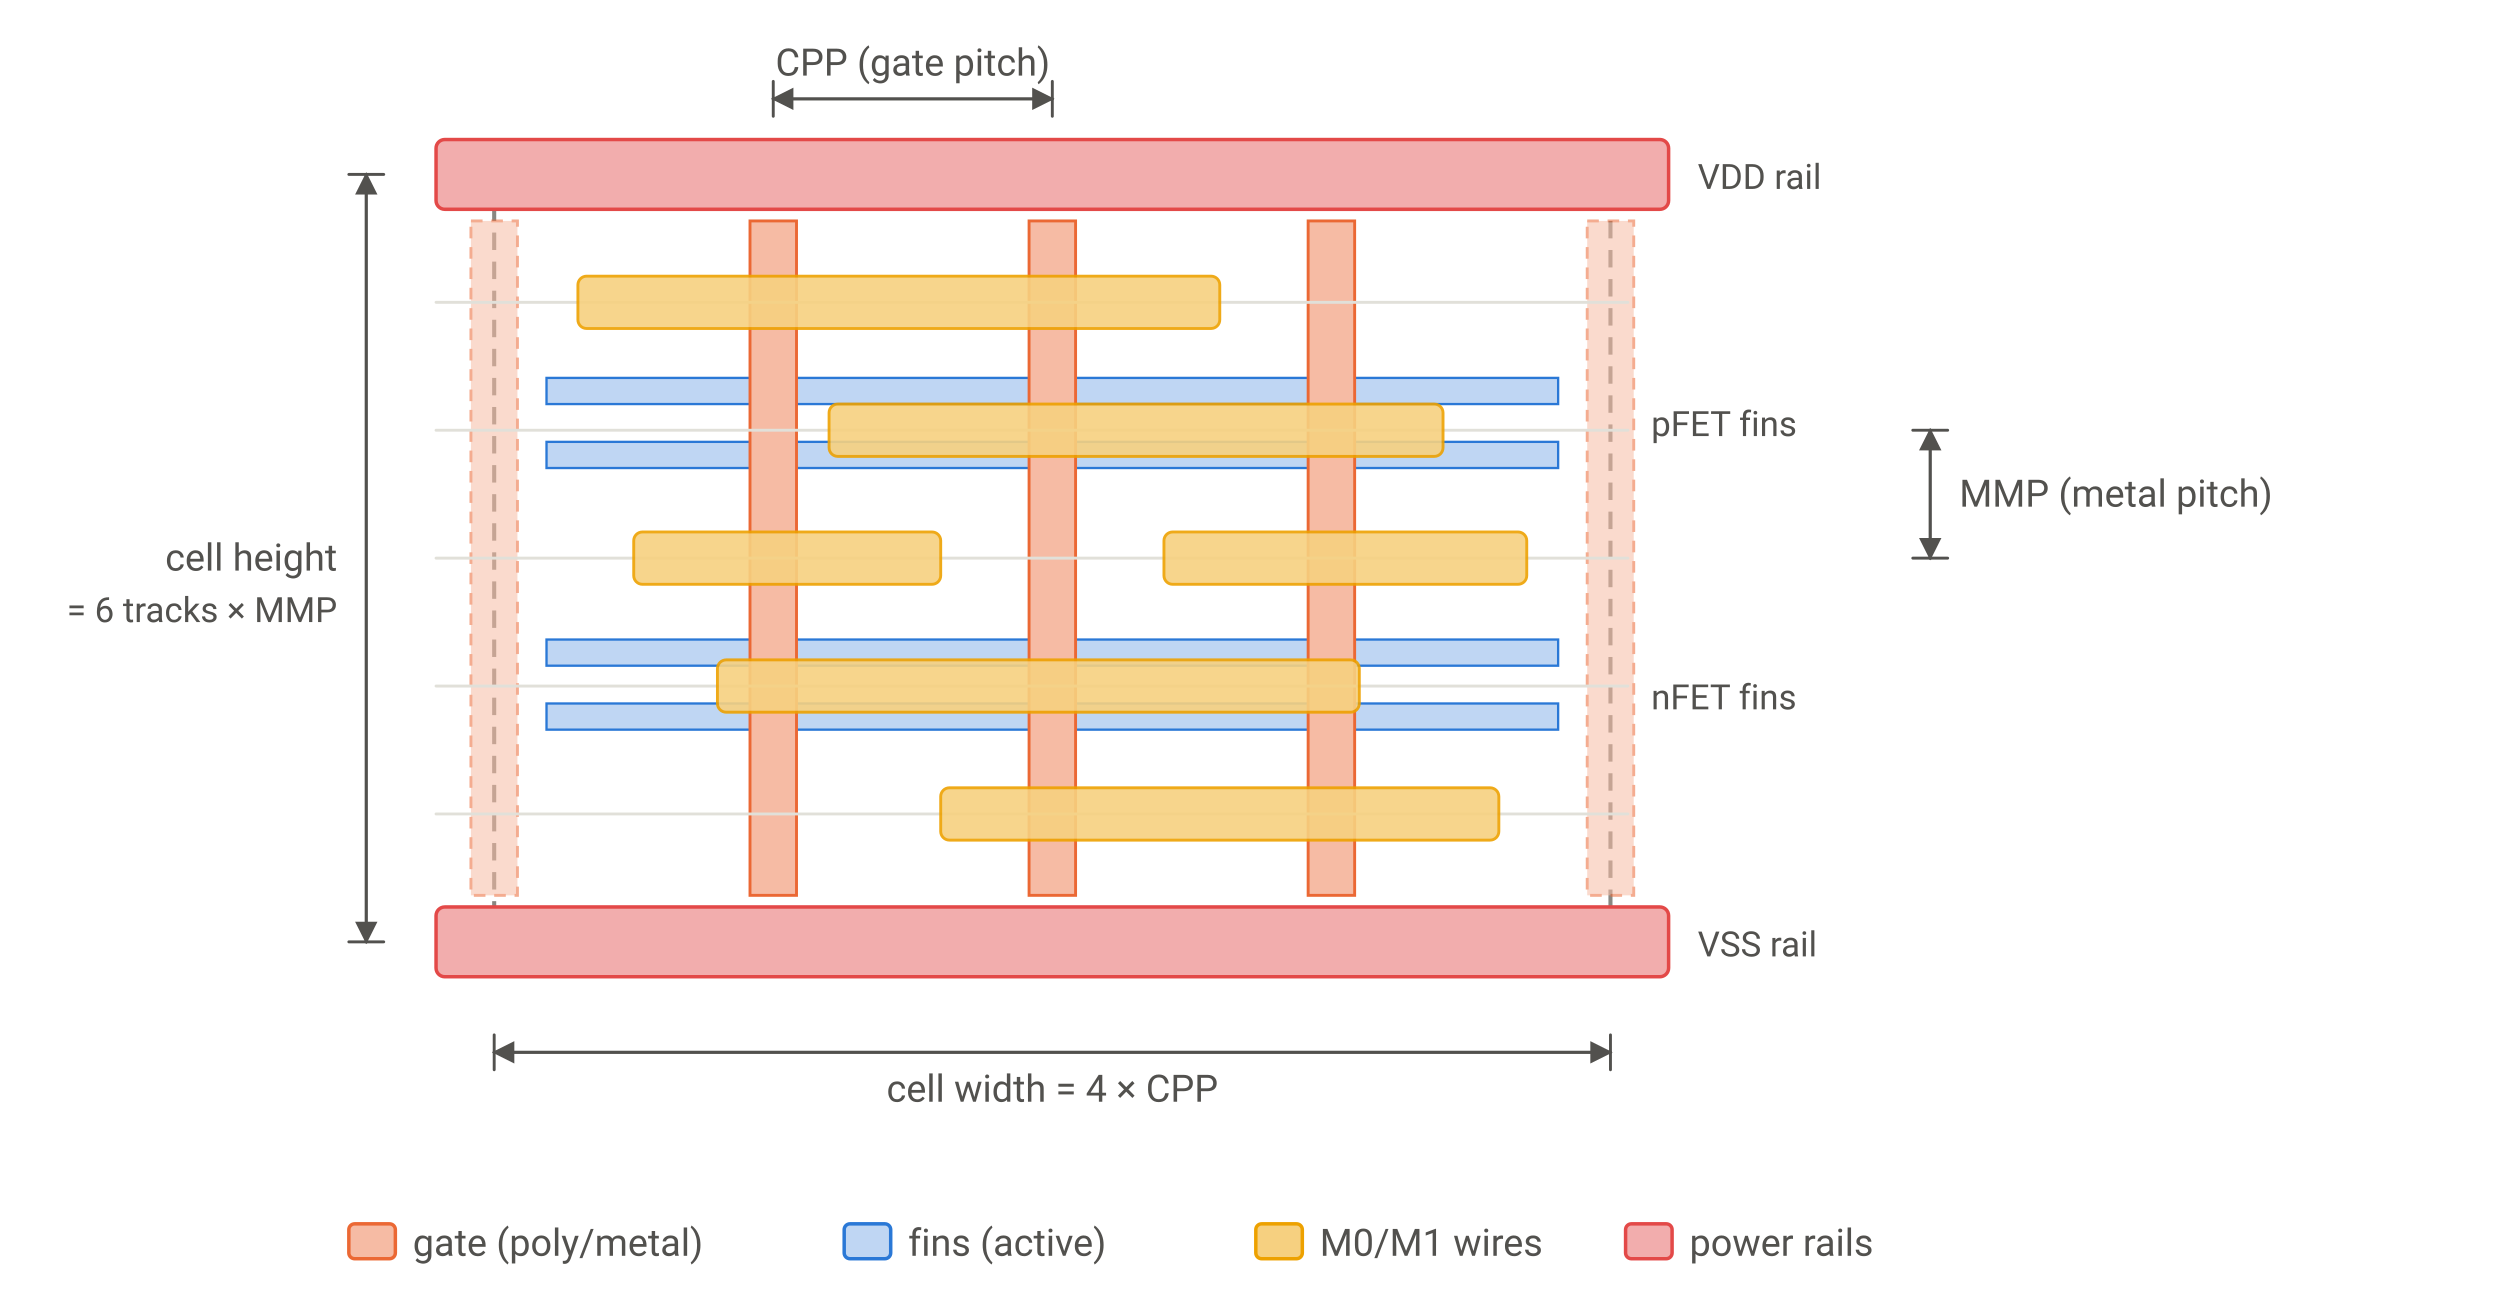
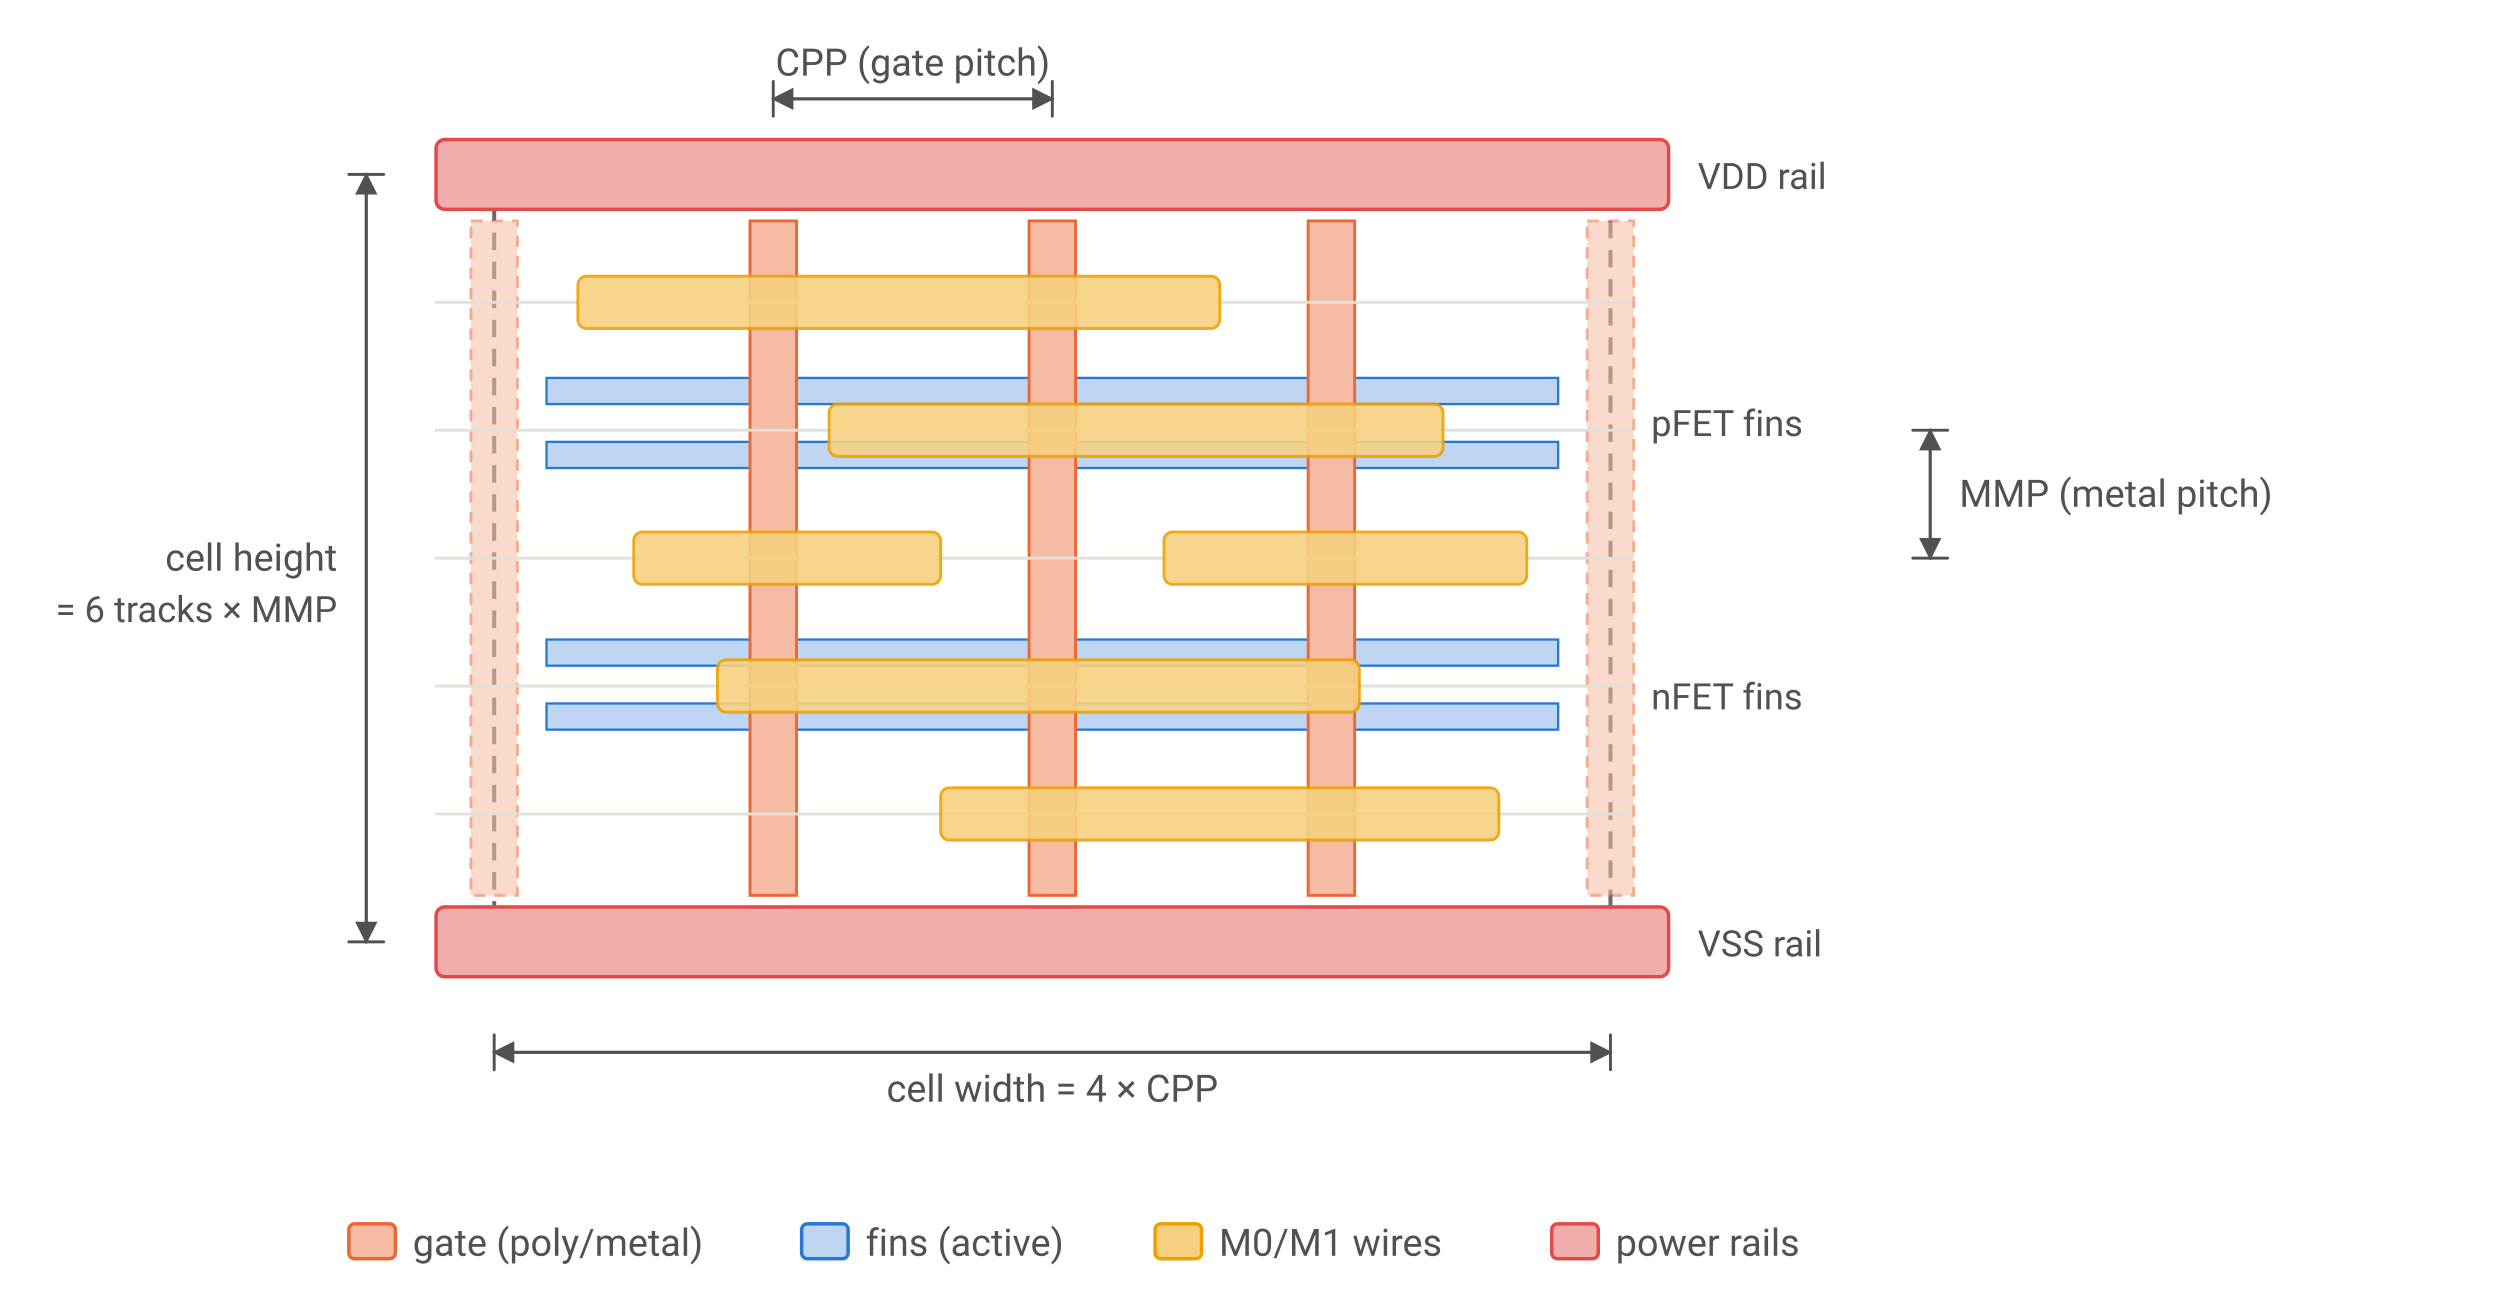
- <svg xmlns="http://www.w3.org/2000/svg" viewBox="0 0 860 445" width="860" height="445" role="img" aria-labelledby="t d" font-family="system-ui, -apple-system, 'Segoe UI', Roboto, Helvetica, Arial, sans-serif">
+ <svg xmlns="http://www.w3.org/2000/svg" viewBox="0 0 860 445" width="860" height="445" role="img" aria-labelledby="t d" font-family="Roboto, system-ui, -apple-system, 'Segoe UI', 'Helvetica Neue', Arial, sans-serif">
  <defs>
-     <marker id="arr-muted" viewBox="0 0 10 10" refX="9" refY="5" markerWidth="7" markerHeight="7" orient="auto-start-reverse">
-       <path d="M0,0 L10,5 L0,10 z" fill="#898781" />
-     </marker>
-     <marker id="arr-ink2" viewBox="0 0 10 10" refX="9" refY="5" markerWidth="7" markerHeight="7" orient="auto-start-reverse">
+     <marker id="arr-52514e" viewBox="0 0 10 10" refX="9" refY="5" markerWidth="7" markerHeight="7" orient="auto-start-reverse">
      <path d="M0,0 L10,5 L0,10 z" fill="#52514e" />
    </marker>
-     <marker id="arr-ink" viewBox="0 0 10 10" refX="9" refY="5" markerWidth="7" markerHeight="7" orient="auto-start-reverse">
-       <path d="M0,0 L10,5 L0,10 z" fill="#0b0b0b" />
-     </marker>
-     <marker id="arr-red" viewBox="0 0 10 10" refX="9" refY="5" markerWidth="7" markerHeight="7" orient="auto-start-reverse">
-       <path d="M0,0 L10,5 L0,10 z" fill="#e34948" />
-     </marker>
-     <marker id="arr-blue" viewBox="0 0 10 10" refX="9" refY="5" markerWidth="7" markerHeight="7" orient="auto-start-reverse">
-       <path d="M0,0 L10,5 L0,10 z" fill="#2a78d6" />
-     </marker>
-     <marker id="arr-orange" viewBox="0 0 10 10" refX="9" refY="5" markerWidth="7" markerHeight="7" orient="auto-start-reverse">
-       <path d="M0,0 L10,5 L0,10 z" fill="#eb6834" />
-     </marker>
-     <marker id="arr-aqua" viewBox="0 0 10 10" refX="9" refY="5" markerWidth="7" markerHeight="7" orient="auto-start-reverse">
-       <path d="M0,0 L10,5 L0,10 z" fill="#1baf7a" />
-     </marker>
-     <marker id="arr-violet" viewBox="0 0 10 10" refX="9" refY="5" markerWidth="7" markerHeight="7" orient="auto-start-reverse">
-       <path d="M0,0 L10,5 L0,10 z" fill="#4a3aa7" />
-     </marker>
-     <marker id="arr-green" viewBox="0 0 10 10" refX="9" refY="5" markerWidth="7" markerHeight="7" orient="auto-start-reverse">
-       <path d="M0,0 L10,5 L0,10 z" fill="#008300" />
-     </marker>
  </defs>
-   <rect x="170.0" y="60.0" width="384.0" height="264.0" rx="0" fill="none" stroke="#898781" stroke-width="1.4" stroke-dasharray="6 4" />
-   <rect x="188.0" y="130.0" width="348.0" height="9.0" rx="0" fill="#bfd6f3" stroke="#2a78d6" stroke-width="0.8" />
-   <rect x="188.0" y="152.0" width="348.0" height="9.0" rx="0" fill="#bfd6f3" stroke="#2a78d6" stroke-width="0.8" />
-   <rect x="188.0" y="220.0" width="348.0" height="9.0" rx="0" fill="#bfd6f3" stroke="#2a78d6" stroke-width="0.8" />
-   <rect x="188.0" y="242.0" width="348.0" height="9.0" rx="0" fill="#bfd6f3" stroke="#2a78d6" stroke-width="0.8" />
-   <text x="568.0" y="150.0" font-size="12" text-anchor="start" fill="#52514e" font-weight="400">pFET fins</text>
-   <text x="568.0" y="244.0" font-size="12" text-anchor="start" fill="#52514e" font-weight="400">nFET fins</text>
-   <rect x="162.0" y="76.0" width="16.0" height="232.0" rx="0" fill="#f6bba4" stroke="#eb6834" stroke-width="1.0" stroke-dasharray="4 3" opacity="0.55" />
-   <rect x="258.0" y="76.0" width="16.0" height="232.0" rx="0" fill="#f6bba4" stroke="#eb6834" stroke-width="1.0" />
-   <rect x="354.0" y="76.0" width="16.0" height="232.0" rx="0" fill="#f6bba4" stroke="#eb6834" stroke-width="1.0" />
-   <rect x="450.0" y="76.0" width="16.0" height="232.0" rx="0" fill="#f6bba4" stroke="#eb6834" stroke-width="1.0" />
-   <rect x="546.0" y="76.0" width="16.0" height="232.0" rx="0" fill="#f6bba4" stroke="#eb6834" stroke-width="1.0" stroke-dasharray="4 3" opacity="0.55" />
-   <line x1="150.0" y1="104.0" x2="560.0" y2="104.0" stroke="#e1e0d9" stroke-width="1.0" stroke-linecap="round" />
-   <line x1="150.0" y1="148.0" x2="560.0" y2="148.0" stroke="#e1e0d9" stroke-width="1.0" stroke-linecap="round" />
-   <line x1="150.0" y1="192.0" x2="560.0" y2="192.0" stroke="#e1e0d9" stroke-width="1.0" stroke-linecap="round" />
-   <line x1="150.0" y1="236.0" x2="560.0" y2="236.0" stroke="#e1e0d9" stroke-width="1.0" stroke-linecap="round" />
-   <line x1="150.0" y1="280.0" x2="560.0" y2="280.0" stroke="#e1e0d9" stroke-width="1.0" stroke-linecap="round" />
-   <rect x="198.8" y="95.0" width="220.8" height="18.0" rx="3" fill="#f6d080" stroke="#eda100" stroke-width="1.0" opacity="0.9" />
-   <rect x="285.2" y="139.0" width="211.2" height="18.0" rx="3" fill="#f6d080" stroke="#eda100" stroke-width="1.0" opacity="0.9" />
-   <rect x="218.0" y="183.0" width="105.6" height="18.0" rx="3" fill="#f6d080" stroke="#eda100" stroke-width="1.0" opacity="0.9" />
-   <rect x="400.4" y="183.0" width="124.8" height="18.0" rx="3" fill="#f6d080" stroke="#eda100" stroke-width="1.0" opacity="0.9" />
-   <rect x="246.8" y="227.0" width="220.8" height="18.0" rx="3" fill="#f6d080" stroke="#eda100" stroke-width="1.0" opacity="0.9" />
-   <rect x="323.6" y="271.0" width="192.0" height="18.0" rx="3" fill="#f6d080" stroke="#eda100" stroke-width="1.0" opacity="0.9" />
-   <rect x="150.0" y="48.0" width="424.0" height="24.0" rx="3" fill="#f2adad" stroke="#e34948" stroke-width="1.2" />
-   <rect x="150.0" y="312.0" width="424.0" height="24.0" rx="3" fill="#f2adad" stroke="#e34948" stroke-width="1.2" />
-   <text x="584.0" y="65.0" font-size="12" text-anchor="start" fill="#52514e" font-weight="400">VDD rail</text>
-   <text x="584.0" y="329.0" font-size="12" text-anchor="start" fill="#52514e" font-weight="400">VSS rail</text>
-   <line x1="266.0" y1="34.0" x2="362.0" y2="34.0" stroke="#52514e" stroke-width="1.1" stroke-linecap="round" marker-end="url(#arr-ink2)" marker-start="url(#arr-ink2)" />
-   <line x1="266.0" y1="28.0" x2="266.0" y2="40.0" stroke="#52514e" stroke-width="1.0" stroke-linecap="round" />
-   <line x1="362.0" y1="28.0" x2="362.0" y2="40.0" stroke="#52514e" stroke-width="1.0" stroke-linecap="round" />
-   <text x="314.0" y="26.0" font-size="13" text-anchor="middle" fill="#52514e" font-weight="400">CPP (gate pitch)</text>
-   <line x1="664.0" y1="148.0" x2="664.0" y2="192.0" stroke="#52514e" stroke-width="1.1" stroke-linecap="round" marker-end="url(#arr-ink2)" marker-start="url(#arr-ink2)" />
-   <line x1="658.0" y1="148.0" x2="670.0" y2="148.0" stroke="#52514e" stroke-width="1.0" stroke-linecap="round" />
-   <line x1="658.0" y1="192.0" x2="670.0" y2="192.0" stroke="#52514e" stroke-width="1.0" stroke-linecap="round" />
-   <text x="674.0" y="174.3" font-size="13" text-anchor="start" fill="#52514e" font-weight="400">MMP (metal pitch)</text>
-   <line x1="126.0" y1="60.0" x2="126.0" y2="324.0" stroke="#52514e" stroke-width="1.1" stroke-linecap="round" marker-end="url(#arr-ink2)" marker-start="url(#arr-ink2)" />
-   <line x1="120.0" y1="60.0" x2="132.0" y2="60.0" stroke="#52514e" stroke-width="1.0" stroke-linecap="round" />
-   <line x1="120.0" y1="324.0" x2="132.0" y2="324.0" stroke="#52514e" stroke-width="1.0" stroke-linecap="round" />
-   <text x="116.0" y="196.3" font-size="13" text-anchor="end" fill="#52514e" font-weight="400">cell height</text>
-   <text x="116.0" y="214.0" font-size="12" text-anchor="end" fill="#52514e" font-weight="400">= 6 tracks × MMP</text>
-   <line x1="170.0" y1="362.0" x2="554.0" y2="362.0" stroke="#52514e" stroke-width="1.1" stroke-linecap="round" marker-end="url(#arr-ink2)" marker-start="url(#arr-ink2)" />
-   <line x1="170.0" y1="356.0" x2="170.0" y2="368.0" stroke="#52514e" stroke-width="1.0" stroke-linecap="round" />
-   <line x1="554.0" y1="356.0" x2="554.0" y2="368.0" stroke="#52514e" stroke-width="1.0" stroke-linecap="round" />
-   <text x="362.0" y="379.0" font-size="13" text-anchor="middle" fill="#52514e" font-weight="400">cell width = 4 × CPP</text>
-   <rect x="120.0" y="421.0" width="16.0" height="12.0" rx="2" fill="#f6bba4" stroke="#eb6834" stroke-width="1.2" />
-   <text x="142.0" y="432.0" font-size="13" text-anchor="start" fill="#52514e" font-weight="400">gate (poly/metal)</text>
-   <rect x="290.4" y="421.0" width="16.0" height="12.0" rx="2" fill="#bfd6f3" stroke="#2a78d6" stroke-width="1.2" />
-   <text x="312.4" y="432.0" font-size="13" text-anchor="start" fill="#52514e" font-weight="400">fins (active)</text>
-   <rect x="432.0" y="421.0" width="16.0" height="12.0" rx="2" fill="#f6d080" stroke="#eda100" stroke-width="1.2" />
-   <text x="454.0" y="432.0" font-size="13" text-anchor="start" fill="#52514e" font-weight="400">M0/M1 wires</text>
-   <rect x="559.2" y="421.0" width="16.0" height="12.0" rx="2" fill="#f2adad" stroke="#e34948" stroke-width="1.2" />
-   <text x="581.2" y="432.0" font-size="13" text-anchor="start" fill="#52514e" font-weight="400">power rails</text>
+   <rect x="170" y="60" width="384" height="264" rx="0" fill="none" stroke="#6b6a65" stroke-width="1.4" stroke-dasharray="6 4" />
+   <rect x="188" y="130" width="348" height="9" rx="0" fill="#bfd6f3" stroke="#2a78d6" stroke-width="0.8" />
+   <rect x="188" y="152" width="348" height="9" rx="0" fill="#bfd6f3" stroke="#2a78d6" stroke-width="0.8" />
+   <rect x="188" y="220" width="348" height="9" rx="0" fill="#bfd6f3" stroke="#2a78d6" stroke-width="0.8" />
+   <rect x="188" y="242" width="348" height="9" rx="0" fill="#bfd6f3" stroke="#2a78d6" stroke-width="0.8" />
+   <text x="568" y="150" font-size="12.5" text-anchor="start" fill="#52514e" font-weight="400">pFET fins</text>
+   <text x="568" y="244" font-size="12.5" text-anchor="start" fill="#52514e" font-weight="400">nFET fins</text>
+   <rect x="162" y="76" width="16" height="232" rx="0" fill="#f6bba4" stroke="#eb6834" stroke-width="1" stroke-dasharray="4 3" opacity="0.55" />
+   <rect x="258" y="76" width="16" height="232" rx="0" fill="#f6bba4" stroke="#eb6834" stroke-width="1" />
+   <rect x="354" y="76" width="16" height="232" rx="0" fill="#f6bba4" stroke="#eb6834" stroke-width="1" />
+   <rect x="450" y="76" width="16" height="232" rx="0" fill="#f6bba4" stroke="#eb6834" stroke-width="1" />
+   <rect x="546" y="76" width="16" height="232" rx="0" fill="#f6bba4" stroke="#eb6834" stroke-width="1" stroke-dasharray="4 3" opacity="0.55" />
+   <line x1="150" y1="104" x2="560" y2="104" stroke="#e1e0d9" stroke-width="1" stroke-linecap="round" />
+   <line x1="150" y1="148" x2="560" y2="148" stroke="#e1e0d9" stroke-width="1" stroke-linecap="round" />
+   <line x1="150" y1="192" x2="560" y2="192" stroke="#e1e0d9" stroke-width="1" stroke-linecap="round" />
+   <line x1="150" y1="236" x2="560" y2="236" stroke="#e1e0d9" stroke-width="1" stroke-linecap="round" />
+   <line x1="150" y1="280" x2="560" y2="280" stroke="#e1e0d9" stroke-width="1" stroke-linecap="round" />
+   <rect x="198.8" y="95" width="220.8" height="18" rx="3" fill="#f6d080" stroke="#eda100" stroke-width="1" opacity="0.9" />
+   <rect x="285.2" y="139" width="211.2" height="18" rx="3" fill="#f6d080" stroke="#eda100" stroke-width="1" opacity="0.9" />
+   <rect x="218" y="183" width="105.6" height="18" rx="3" fill="#f6d080" stroke="#eda100" stroke-width="1" opacity="0.9" />
+   <rect x="400.4" y="183" width="124.8" height="18" rx="3" fill="#f6d080" stroke="#eda100" stroke-width="1" opacity="0.9" />
+   <rect x="246.8" y="227" width="220.8" height="18" rx="3" fill="#f6d080" stroke="#eda100" stroke-width="1" opacity="0.9" />
+   <rect x="323.6" y="271" width="192" height="18" rx="3" fill="#f6d080" stroke="#eda100" stroke-width="1" opacity="0.9" />
+   <rect x="150" y="48" width="424" height="24" rx="3" fill="#f2adad" stroke="#e34948" stroke-width="1.2" />
+   <rect x="150" y="312" width="424" height="24" rx="3" fill="#f2adad" stroke="#e34948" stroke-width="1.2" />
+   <text x="584" y="65" font-size="12.5" text-anchor="start" fill="#52514e" font-weight="400">VDD rail</text>
+   <text x="584" y="329" font-size="12.5" text-anchor="start" fill="#52514e" font-weight="400">VSS rail</text>
+   <line x1="266" y1="34" x2="362" y2="34" stroke="#52514e" stroke-width="1.1" stroke-linecap="round" marker-end="url(#arr-52514e)" marker-start="url(#arr-52514e)" />
+   <line x1="266" y1="28" x2="266" y2="40" stroke="#52514e" stroke-width="1" stroke-linecap="round" />
+   <line x1="362" y1="28" x2="362" y2="40" stroke="#52514e" stroke-width="1" stroke-linecap="round" />
+   <text x="314" y="26" font-size="13" text-anchor="middle" fill="#52514e" font-weight="400">CPP (gate pitch)</text>
+   <line x1="664" y1="148" x2="664" y2="192" stroke="#52514e" stroke-width="1.1" stroke-linecap="round" marker-end="url(#arr-52514e)" marker-start="url(#arr-52514e)" />
+   <line x1="658" y1="148" x2="670" y2="148" stroke="#52514e" stroke-width="1" stroke-linecap="round" />
+   <line x1="658" y1="192" x2="670" y2="192" stroke="#52514e" stroke-width="1" stroke-linecap="round" />
+   <text x="674" y="174.33" font-size="13" text-anchor="start" fill="#52514e" font-weight="400">MMP (metal pitch)</text>
+   <line x1="126" y1="60" x2="126" y2="324" stroke="#52514e" stroke-width="1.1" stroke-linecap="round" marker-end="url(#arr-52514e)" marker-start="url(#arr-52514e)" />
+   <line x1="120" y1="60" x2="132" y2="60" stroke="#52514e" stroke-width="1" stroke-linecap="round" />
+   <line x1="120" y1="324" x2="132" y2="324" stroke="#52514e" stroke-width="1" stroke-linecap="round" />
+   <text x="116" y="196.33" font-size="13" text-anchor="end" fill="#52514e" font-weight="400">cell height</text>
+   <text x="116" y="214" font-size="12.5" text-anchor="end" fill="#52514e" font-weight="400">= 6 tracks × MMP</text>
+   <line x1="170" y1="362" x2="554" y2="362" stroke="#52514e" stroke-width="1.1" stroke-linecap="round" marker-end="url(#arr-52514e)" marker-start="url(#arr-52514e)" />
+   <line x1="170" y1="356" x2="170" y2="368" stroke="#52514e" stroke-width="1" stroke-linecap="round" />
+   <line x1="554" y1="356" x2="554" y2="368" stroke="#52514e" stroke-width="1" stroke-linecap="round" />
+   <text x="362" y="379" font-size="13" text-anchor="middle" fill="#52514e" font-weight="400">cell width = 4 × CPP</text>
+   <rect x="120" y="421" width="16" height="12" rx="2" fill="#f6bba4" stroke="#eb6834" stroke-width="1.2" />
+   <text x="142" y="432" font-size="13" text-anchor="start" fill="#52514e" font-weight="400">gate (poly/metal)</text>
+   <rect x="275.76" y="421" width="16" height="12" rx="2" fill="#bfd6f3" stroke="#2a78d6" stroke-width="1.2" />
+   <text x="297.76" y="432" font-size="13" text-anchor="start" fill="#52514e" font-weight="400">fins (active)</text>
+   <rect x="397.34" y="421" width="16" height="12" rx="2" fill="#f6d080" stroke="#eda100" stroke-width="1.2" />
+   <text x="419.34" y="432" font-size="13" text-anchor="start" fill="#52514e" font-weight="400">M0/M1 wires</text>
+   <rect x="533.81" y="421" width="16" height="12" rx="2" fill="#f2adad" stroke="#e34948" stroke-width="1.2" />
+   <text x="555.81" y="432" font-size="13" text-anchor="start" fill="#52514e" font-weight="400">power rails</text>
</svg>
